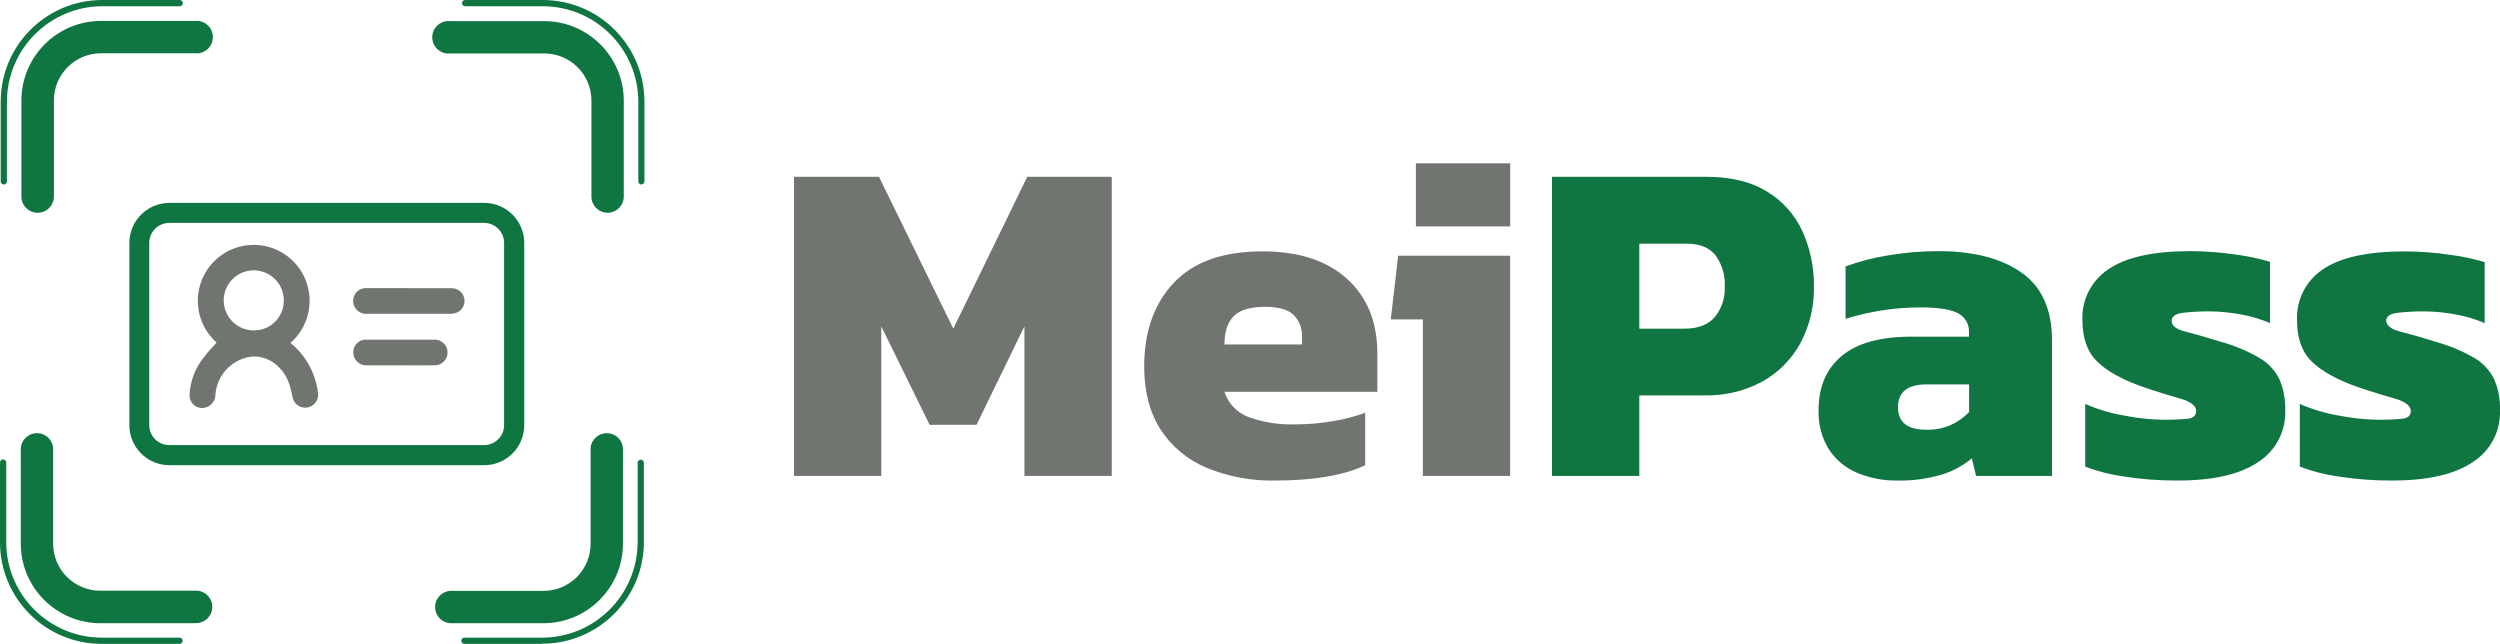
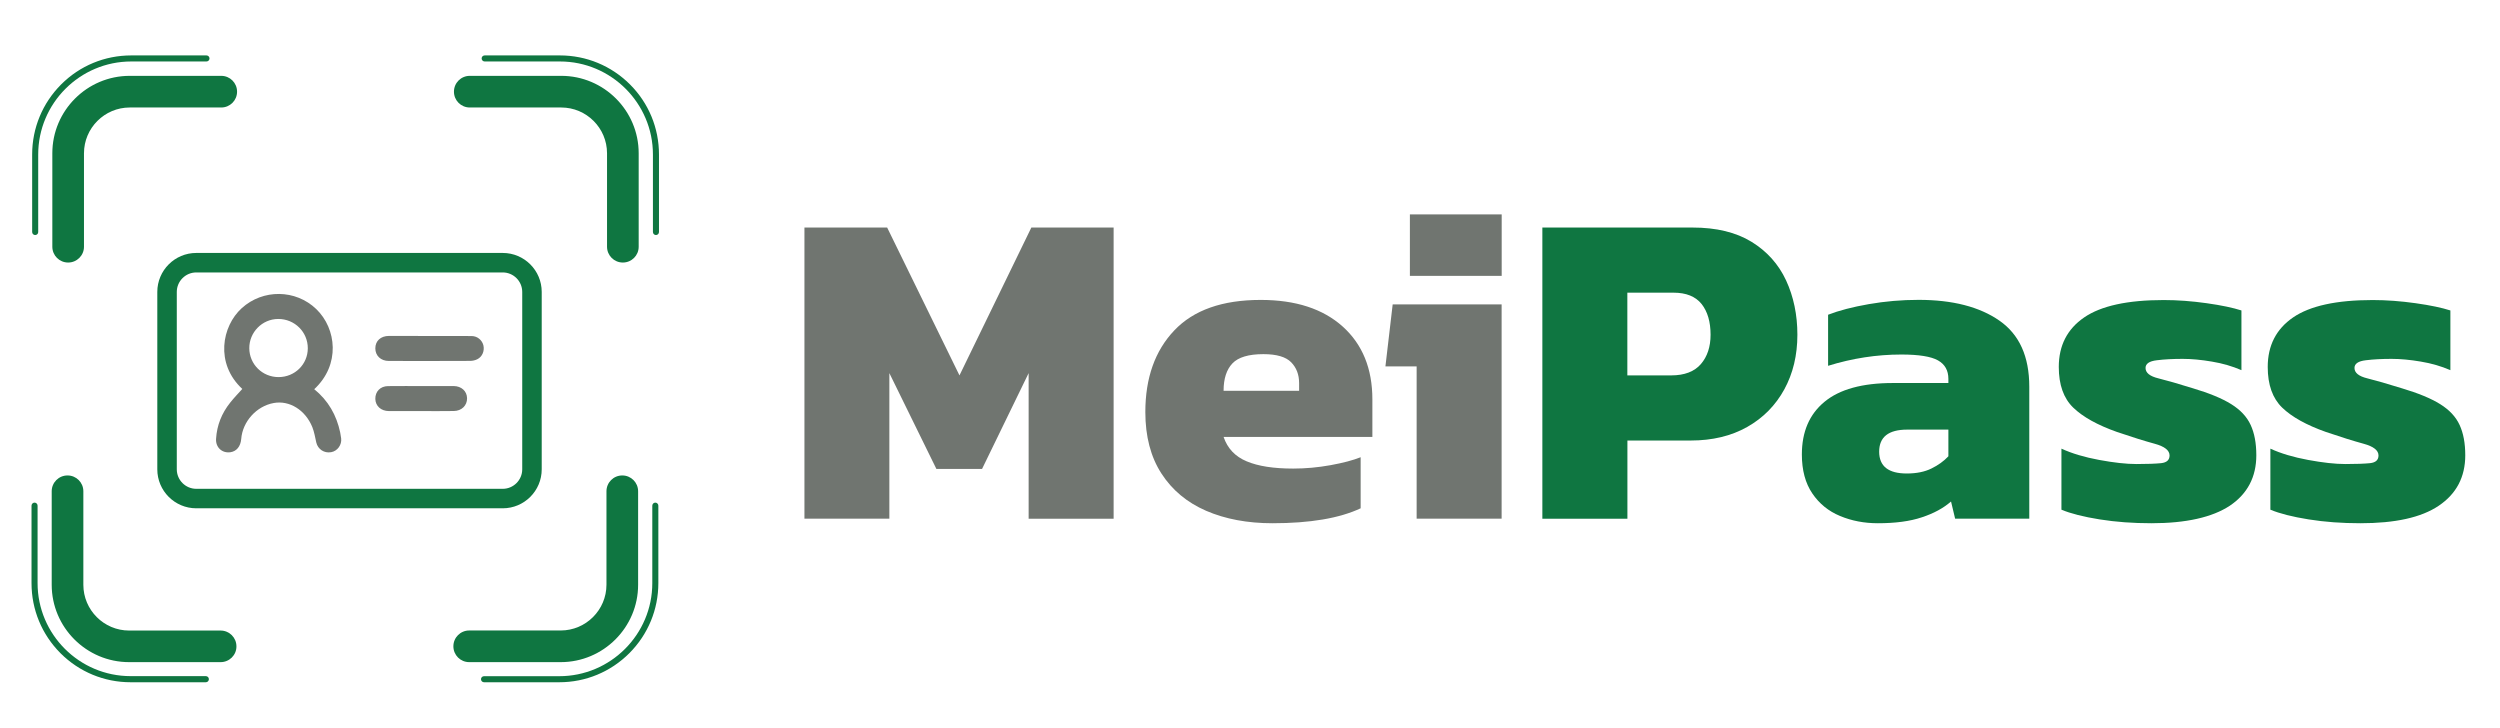
- <svg xmlns="http://www.w3.org/2000/svg" viewBox="0 0 541.06 139.35">
-   <defs>
-     <style>.cls-1{fill:#707570;}.cls-2{fill:#0f7641;}</style>
-   </defs>
-   <g id="Capa_2" data-name="Capa 2">
-     <g id="Color">
-       <path class="cls-1" d="M46.87,74.14a12.1,12.1,0,1,1,16,.07,16.32,16.32,0,0,1,5.77,9.64c.08.42.15.85.2,1.28a2.8,2.8,0,0,1-5.51.94,23,23,0,0,0-.89-3.43c-1.55-3.83-5.09-6-8.58-5.38a9,9,0,0,0-7.23,8,2.91,2.91,0,0,1-2.43,3,2.73,2.73,0,0,1-3.17-3,14,14,0,0,1,3.14-8C45,76.12,46,75.15,46.87,74.14Zm8.05-2.63a6.43,6.43,0,0,0,6.5-6.4,6.5,6.5,0,1,0-6.5,6.4Z" />
-       <path class="cls-1" d="M88.48,62.38c3.13,0,6.26,0,9.38,0a2.75,2.75,0,0,1,1.23,5.17,3.59,3.59,0,0,1-1.58.37q-9,0-18.08,0a2.78,2.78,0,0,1-3-2.8,2.73,2.73,0,0,1,3-2.76h9Z" />
-       <path class="cls-1" d="M86.65,79.07c-2.4,0-4.8,0-7.2,0a2.82,2.82,0,0,1-3-2.7,2.7,2.7,0,0,1,2.82-2.86c2.55,0,5.09,0,7.64,0,2.32,0,4.63,0,7,0a2.78,2.78,0,1,1,0,5.55C91.46,79.09,89.06,79.07,86.65,79.07Z" />
-       <path class="cls-2" d="M38.76,139.35H22a22,22,0,0,1-22-22V100.09a.67.67,0,0,1,.68-.67.67.67,0,0,1,.67.67v17.22A20.71,20.71,0,0,0,22,138H38.76a.68.68,0,1,1,0,1.35Z" />
-       <path class="cls-2" d="M117.32,139.35H100.6a.68.68,0,1,1,0-1.35h16.72A20.71,20.71,0,0,0,138,117.31V100.09a.68.68,0,0,1,1.35,0v17.22a22,22,0,0,1-22,22Z" />
-       <path class="cls-2" d="M.82,39.93a.67.67,0,0,1-.67-.67V22a22,22,0,0,1,22-22H38.91a.67.67,0,0,1,.67.68.67.67,0,0,1-.67.67H22.18A20.71,20.71,0,0,0,1.5,22V39.26A.67.67,0,0,1,.82,39.93Z" />
-       <path class="cls-2" d="M138.83,39.93a.68.68,0,0,1-.68-.67V22A20.71,20.71,0,0,0,117.47,1.35H100.75a.68.68,0,1,1,0-1.35h16.72a22,22,0,0,1,22,22V39.26A.68.68,0,0,1,138.83,39.93Z" />
-       <path class="cls-2" d="M42.05,134.88H21.71A17.23,17.23,0,0,1,4.5,117.67V96.89a3.52,3.52,0,0,1,7,0v20.78a10.18,10.18,0,0,0,10.17,10.17H42.05a3.52,3.52,0,1,1,0,7Z" />
-       <path class="cls-2" d="M117.64,134.88H97.31a3.52,3.52,0,0,1,0-7h20.33a10.19,10.19,0,0,0,10.18-10.17V96.89a3.52,3.52,0,0,1,7,0v20.78A17.23,17.23,0,0,1,117.64,134.88Z" />
-       <path class="cls-2" d="M8.15,46.05a3.52,3.52,0,0,1-3.52-3.52V21.75A17.24,17.24,0,0,1,21.84,4.53H42.18a3.52,3.52,0,1,1,0,7H21.84A10.19,10.19,0,0,0,11.67,21.75V42.53A3.53,3.53,0,0,1,8.15,46.05Z" />
-       <path class="cls-2" d="M131.47,46.05A3.52,3.52,0,0,1,128,42.53V21.75a10.2,10.2,0,0,0-10.18-10.18H97.44a3.52,3.52,0,1,1,0-7h20.33A17.25,17.25,0,0,1,135,21.75V42.53A3.53,3.53,0,0,1,131.47,46.05Z" />
-       <path class="cls-2" d="M104.77,100.68H36.63A8.67,8.67,0,0,1,28,92V52.57a8.67,8.67,0,0,1,8.66-8.66h68.14a8.67,8.67,0,0,1,8.66,8.66V92A8.67,8.67,0,0,1,104.77,100.68ZM36.63,48.24a4.34,4.34,0,0,0-4.33,4.33V92a4.34,4.34,0,0,0,4.33,4.33h68.14A4.34,4.34,0,0,0,109.1,92V52.57a4.34,4.34,0,0,0-4.33-4.33Z" />
-       <path class="cls-1" d="M171.84,103V38.26h18.39l16.09,32.87,16-32.87h18.29V103h-18.9V70.63L211.34,91.94H201.19L190.73,70.63V103Z" />
-       <path class="cls-1" d="M275.88,104a36.79,36.79,0,0,1-14.73-2.76A21.8,21.8,0,0,1,251.2,93q-3.57-5.53-3.57-13.68,0-11.35,6.43-18.14t19.2-6.78q11.67,0,18.25,5.93t6.58,16.18V84.8H265a8.73,8.73,0,0,0,5.13,5.43,27.24,27.24,0,0,0,10.35,1.61,46.72,46.72,0,0,0,8.29-.75,36.34,36.34,0,0,0,6.69-1.76v11.36Q288.45,104,275.88,104ZM265,74.55h16.79V72.84a6.36,6.36,0,0,0-1.76-4.62q-1.77-1.81-6.19-1.81-4.92,0-6.88,2.06T265,74.55Z" />
-       <path class="cls-1" d="M307.94,103V69.12H301l1.6-13.77h24.23V103Zm-1.51-54V35.35h20.41V49Z" />
-       <path class="cls-2" d="M335.89,103V38.26h33.37q7.94,0,13.12,3.17A19.49,19.49,0,0,1,390.07,50a28.46,28.46,0,0,1,2.51,12.07,25,25,0,0,1-2.91,12.16,21,21,0,0,1-8.25,8.34,25.08,25.08,0,0,1-12.56,3H354.79V103Zm18.9-31.87h9.75c2.94,0,5.14-.83,6.58-2.51a9.65,9.65,0,0,0,2.16-6.53,10.65,10.65,0,0,0-2-6.84q-2-2.51-6.23-2.51H354.79Z" />
-       <path class="cls-2" d="M410.48,104a21.53,21.53,0,0,1-8.4-1.61,13.55,13.55,0,0,1-6.18-5,15.12,15.12,0,0,1-2.31-8.65q0-7.53,5-11.71t15.18-4.17h12.37v-.9a4.42,4.42,0,0,0-2.31-4.13c-1.55-.86-4.26-1.3-8.15-1.3A54.46,54.46,0,0,0,399.42,69V57.66a48.69,48.69,0,0,1,9.05-2.36,63.23,63.23,0,0,1,11-.95q11.37,0,18,4.62t6.63,14.68V103H427.66l-.9-3.82a18.52,18.52,0,0,1-6.48,3.52A31.78,31.78,0,0,1,410.48,104Zm6.43-11a12.37,12.37,0,0,0,5.48-1.11,12.93,12.93,0,0,0,3.77-2.71V83.19H417c-4.16,0-6.23,1.65-6.23,4.93S412.82,93,416.91,93Z" />
-       <path class="cls-2" d="M471.29,104a73.41,73.41,0,0,1-11.51-.85,38.16,38.16,0,0,1-8.49-2.16V87.42a35.94,35.94,0,0,0,8.39,2.51,47,47,0,0,0,8.29.91,52.8,52.8,0,0,0,5.48-.21c1.24-.13,1.86-.7,1.86-1.7s-1.1-2-3.31-2.62-5-1.47-8.35-2.61q-6.54-2.31-9.75-5.43t-3.22-9a12.59,12.59,0,0,1,5.63-11Q462,54.36,474,54.35a67.47,67.47,0,0,1,9.55.7,48.63,48.63,0,0,1,7.74,1.61V69.93A28.53,28.53,0,0,0,484.71,68a38.43,38.43,0,0,0-6.48-.61,48.67,48.67,0,0,0-5.73.3Q470,68,470,69.42c0,1.08,1,1.85,2.87,2.32s4.47,1.2,7.69,2.21A34.94,34.94,0,0,1,489,77.47a10.88,10.88,0,0,1,4.33,4.62,16.14,16.14,0,0,1,1.25,6.73A12.74,12.74,0,0,1,488.73,100Q482.85,104,471.29,104Z" />
-       <path class="cls-2" d="M517.73,104a73.5,73.5,0,0,1-11.51-.85,38.31,38.31,0,0,1-8.49-2.16V87.42a36.09,36.09,0,0,0,8.39,2.51,47,47,0,0,0,8.3.91,53.07,53.07,0,0,0,5.48-.21c1.23-.13,1.85-.7,1.85-1.7s-1.1-2-3.31-2.62-5-1.47-8.35-2.61q-6.52-2.31-9.75-5.43t-3.21-9a12.57,12.57,0,0,1,5.63-11q5.63-3.85,17.69-3.86a67.47,67.47,0,0,1,9.55.7,48.63,48.63,0,0,1,7.74,1.61V69.93A28.39,28.39,0,0,0,531.15,68a38.43,38.43,0,0,0-6.48-.61,48.79,48.79,0,0,0-5.73.3c-1.68.21-2.51.78-2.51,1.71s1,1.85,2.86,2.32,4.48,1.2,7.69,2.21a35.21,35.21,0,0,1,8.5,3.52,10.92,10.92,0,0,1,4.32,4.62,16,16,0,0,1,1.26,6.73A12.74,12.74,0,0,1,535.18,100Q529.29,104,517.73,104Z" />
+ <svg xmlns="http://www.w3.org/2000/svg" version="1.1" id="Capa_1" x="0px" y="0px" viewBox="0 0 396.52 115.44" style="enable-background:new 0 0 396.52 115.44;" xml:space="preserve">
+   <style type="text/css">
+ 	.st0{fill:#707570;}
+ 	.st1{fill:#0F7641;}
+ </style>
+   <g>
+     <g>
+       <path class="st0" d="M38.43,61.69c-4.35-4.04-3.24-9.95-0.09-12.81c3.37-3.06,8.55-3,11.82,0.14c3.23,3.11,3.85,8.85-0.32,12.71    c2.21,1.79,3.54,4.11,4.12,6.88c0.06,0.3,0.11,0.61,0.15,0.92c0.13,1.02-0.59,2.02-1.59,2.19c-1.1,0.2-2.1-0.47-2.35-1.52    c-0.19-0.82-0.32-1.67-0.63-2.45c-1.11-2.73-3.63-4.28-6.12-3.83c-2.73,0.49-4.94,2.93-5.16,5.7c-0.1,1.19-0.74,1.97-1.73,2.11    c-1.31,0.18-2.35-0.78-2.26-2.13c0.13-2.15,0.9-4.06,2.24-5.74C37.11,63.1,37.79,62.4,38.43,61.69z M44.18,59.81    c2.58,0,4.63-2.02,4.64-4.56c0.01-2.59-2.09-4.67-4.7-4.66c-2.53,0.01-4.6,2.11-4.58,4.65C39.56,57.79,41.62,59.81,44.18,59.81z" />
+       <path class="st0" d="M68.12,53.29c2.23,0,4.46-0.01,6.7,0.01c0.9,0.01,1.64,0.64,1.85,1.47c0.21,0.87-0.17,1.82-0.97,2.21    c-0.34,0.17-0.75,0.26-1.13,0.26c-4.3,0.02-8.6,0.02-12.9,0.01c-1.27,0-2.14-0.83-2.14-2c0-1.18,0.85-1.96,2.15-1.97    C63.82,53.28,65.97,53.29,68.12,53.29C68.12,53.29,68.12,53.29,68.12,53.29z" />
+       <path class="st0" d="M66.82,65.2c-1.71,0-3.43,0.01-5.14,0c-1.25-0.01-2.12-0.8-2.15-1.92c-0.03-1.17,0.79-2.03,2.01-2.04    c1.82-0.02,3.64-0.01,5.45-0.01c1.65,0,3.3-0.01,4.96,0c1.24,0.01,2.11,0.81,2.13,1.93c0.02,1.15-0.86,2.02-2.11,2.03    C70.25,65.22,68.53,65.2,66.82,65.2z" />
+       <g>
+         <path class="st1" d="M32.65,108.21H20.72c-4.2,0-8.15-1.64-11.12-4.6C6.63,100.63,5,96.69,5,92.49V80.2     c0-0.27,0.22-0.48,0.48-0.48c0.27,0,0.48,0.22,0.48,0.48v12.28c0,8.14,6.62,14.76,14.76,14.76h11.93c0.27,0,0.48,0.22,0.48,0.48     C33.13,107.99,32.92,108.21,32.65,108.21z" />
+         <path class="st1" d="M88.7,108.21H76.77c-0.27,0-0.48-0.22-0.48-0.48c0-0.27,0.22-0.48,0.48-0.48H88.7     c8.14,0,14.76-6.62,14.76-14.76V80.2c0-0.27,0.22-0.48,0.48-0.48s0.48,0.22,0.48,0.48v12.28c0,4.2-1.64,8.15-4.6,11.12     C96.85,106.57,92.9,108.21,88.7,108.21z" />
+         <path class="st1" d="M5.58,37.28c-0.27,0-0.48-0.22-0.48-0.48V24.51c0-4.2,1.64-8.15,4.6-11.12c2.97-2.97,6.92-4.6,11.12-4.6     h11.93c0.27,0,0.48,0.22,0.48,0.48c0,0.27-0.22,0.48-0.48,0.48H20.82c-8.14,0-14.76,6.62-14.76,14.76V36.8     C6.07,37.06,5.85,37.28,5.58,37.28z" />
+         <path class="st1" d="M104.04,37.28c-0.27,0-0.48-0.22-0.48-0.48V24.51c0-8.14-6.62-14.76-14.76-14.76H76.87     c-0.27,0-0.48-0.22-0.48-0.48c0-0.27,0.22-0.48,0.48-0.48H88.8c4.2,0,8.15,1.64,11.12,4.6c2.97,2.97,4.6,6.92,4.6,11.12V36.8     C104.52,37.06,104.31,37.28,104.04,37.28z" />
+       </g>
+       <g>
+         <path class="st1" d="M34.99,105.02H20.48c-6.77,0-12.28-5.51-12.28-12.28V77.92c0-1.39,1.12-2.51,2.51-2.51s2.51,1.12,2.51,2.51     v14.83c0,4,3.26,7.26,7.26,7.26h14.51c1.39,0,2.51,1.12,2.51,2.51C37.51,103.9,36.38,105.02,34.99,105.02z" />
+         <path class="st1" d="M88.93,105.02H74.42c-1.39,0-2.51-1.12-2.51-2.51c0-1.39,1.12-2.51,2.51-2.51h14.51c4,0,7.26-3.26,7.26-7.26     V77.92c0-1.39,1.12-2.51,2.51-2.51c1.39,0,2.51,1.12,2.51,2.51v14.83C101.21,99.51,95.7,105.02,88.93,105.02z" />
+         <path class="st1" d="M10.81,41.64c-1.39,0-2.51-1.12-2.51-2.51V24.31c0-6.77,5.51-12.28,12.28-12.28h14.51     c1.39,0,2.51,1.12,2.51,2.51s-1.12,2.51-2.51,2.51H20.58c-4,0-7.26,3.26-7.26,7.26v14.83C13.32,40.52,12.19,41.64,10.81,41.64z" />
+         <path class="st1" d="M98.79,41.64c-1.39,0-2.51-1.12-2.51-2.51V24.31c0-4-3.26-7.26-7.26-7.26H74.51c-1.39,0-2.51-1.12-2.51-2.51     s1.12-2.51,2.51-2.51h14.51c6.77,0,12.28,5.51,12.28,12.28v14.83C101.3,40.52,100.18,41.64,98.79,41.64z" />
+       </g>
+       <path class="st1" d="M79.74,80.62H31.13c-3.41,0-6.18-2.77-6.18-6.18V46.3c0-3.41,2.77-6.18,6.18-6.18h48.61    c3.41,0,6.18,2.77,6.18,6.18v28.14C85.92,77.85,83.15,80.62,79.74,80.62z M31.13,43.21c-1.7,0-3.09,1.39-3.09,3.09v28.14    c0,1.7,1.39,3.09,3.09,3.09h48.61c1.7,0,3.09-1.39,3.09-3.09V46.3c0-1.7-1.39-3.09-3.09-3.09H31.13z" />
+     </g>
+     <g>
+       <path class="st0" d="M127.59,82.27V36.09h13.12l11.47,23.45l11.4-23.45h13.05v46.19h-13.48V59.18l-7.39,15.2h-7.24l-7.46-15.2    v23.09H127.59z" />
+       <path class="st0" d="M201.82,82.99c-3.97,0-7.47-0.66-10.51-1.97c-3.04-1.32-5.4-3.29-7.1-5.92c-1.7-2.63-2.55-5.88-2.55-9.75    c0-5.4,1.53-9.72,4.59-12.94c3.06-3.23,7.63-4.84,13.7-4.84c5.55,0,9.88,1.41,13.02,4.23c3.13,2.82,4.7,6.67,4.7,11.55v5.95h-23.6    c0.62,1.82,1.84,3.11,3.66,3.87c1.82,0.77,4.28,1.15,7.39,1.15c1.96,0,3.93-0.18,5.92-0.54c1.98-0.36,3.57-0.78,4.77-1.26v8.1    C212.45,82.2,207.79,82.99,201.82,82.99z M194.07,61.98h11.98v-1.22c0-1.34-0.42-2.44-1.26-3.3c-0.84-0.86-2.31-1.29-4.41-1.29    c-2.34,0-3.98,0.49-4.91,1.47C194.54,58.62,194.07,60.07,194.07,61.98z" />
+       <path class="st0" d="M224.69,82.27V58.11h-4.95l1.15-9.83h17.28v33.99H224.69z M223.62,43.76v-9.75h14.56v9.75H223.62z" />
+       <path class="st1" d="M244.63,82.27V36.09h23.81c3.78,0,6.9,0.75,9.36,2.26c2.46,1.51,4.29,3.55,5.49,6.13    c1.19,2.58,1.79,5.45,1.79,8.61c0,3.25-0.69,6.14-2.08,8.68c-1.39,2.53-3.35,4.52-5.88,5.95c-2.53,1.43-5.52,2.15-8.96,2.15    h-10.04v12.41H244.63z M258.11,59.54h6.96c2.1,0,3.67-0.6,4.7-1.79c1.03-1.19,1.54-2.75,1.54-4.66c0-2.06-0.48-3.68-1.43-4.88    c-0.96-1.19-2.44-1.79-4.45-1.79h-7.32V59.54z" />
+       <path class="st1" d="M297.84,82.99c-2.15,0-4.15-0.38-5.99-1.15c-1.84-0.76-3.31-1.96-4.41-3.59c-1.1-1.62-1.65-3.68-1.65-6.17    c0-3.59,1.19-6.37,3.59-8.35c2.39-1.98,6-2.98,10.83-2.98h8.82v-0.65c0-1.34-0.55-2.32-1.65-2.94c-1.1-0.62-3.04-0.93-5.81-0.93    c-3.92,0-7.79,0.6-11.62,1.79v-8.1c1.72-0.67,3.87-1.23,6.45-1.68c2.58-0.45,5.21-0.68,7.89-0.68c5.4,0,9.68,1.1,12.84,3.3    c3.16,2.2,4.73,5.69,4.73,10.47v20.94h-11.76l-0.65-2.73c-1.2,1.05-2.74,1.89-4.63,2.51C302.95,82.68,300.62,82.99,297.84,82.99z     M302.43,75.1c1.53,0,2.83-0.26,3.91-0.79c1.08-0.53,1.97-1.17,2.69-1.94v-4.23h-6.53c-2.97,0-4.45,1.17-4.45,3.51    C298.06,73.96,299.52,75.1,302.43,75.1z" />
+       <path class="st1" d="M341.23,82.99c-2.92,0-5.65-0.2-8.21-0.61c-2.56-0.41-4.58-0.92-6.06-1.54v-9.68    c1.67,0.77,3.67,1.36,5.99,1.79c2.32,0.43,4.29,0.65,5.92,0.65c1.72,0,3.02-0.05,3.91-0.14c0.88-0.1,1.33-0.5,1.33-1.22    c0-0.81-0.79-1.43-2.37-1.86c-1.58-0.43-3.56-1.05-5.95-1.86c-3.11-1.1-5.43-2.39-6.96-3.87c-1.53-1.48-2.29-3.63-2.29-6.45    c0-3.39,1.34-6.01,4.02-7.85c2.68-1.84,6.89-2.76,12.62-2.76c2.2,0,4.47,0.17,6.81,0.5c2.34,0.33,4.18,0.72,5.52,1.15v9.47    c-1.43-0.62-3-1.08-4.7-1.36c-1.7-0.29-3.24-0.43-4.63-0.43c-1.53,0-2.89,0.07-4.09,0.22c-1.2,0.14-1.79,0.55-1.79,1.22    c0,0.77,0.68,1.32,2.04,1.65c1.36,0.34,3.19,0.86,5.49,1.58c2.58,0.77,4.6,1.6,6.06,2.51c1.46,0.91,2.49,2.01,3.08,3.3    c0.6,1.29,0.9,2.89,0.9,4.81c0,3.44-1.4,6.11-4.2,8C350.88,82.05,346.73,82.99,341.23,82.99z" />
+       <path class="st1" d="M374.37,82.99c-2.92,0-5.65-0.2-8.21-0.61c-2.56-0.41-4.58-0.92-6.06-1.54v-9.68    c1.67,0.77,3.67,1.36,5.99,1.79c2.32,0.43,4.29,0.65,5.92,0.65c1.72,0,3.02-0.05,3.91-0.14c0.88-0.1,1.33-0.5,1.33-1.22    c0-0.81-0.79-1.43-2.37-1.86c-1.58-0.43-3.56-1.05-5.95-1.86c-3.11-1.1-5.43-2.39-6.96-3.87c-1.53-1.48-2.29-3.63-2.29-6.45    c0-3.39,1.34-6.01,4.02-7.85c2.68-1.84,6.89-2.76,12.62-2.76c2.2,0,4.47,0.17,6.81,0.5c2.34,0.33,4.18,0.72,5.52,1.15v9.47    c-1.43-0.62-3-1.08-4.7-1.36c-1.7-0.29-3.24-0.43-4.63-0.43c-1.53,0-2.89,0.07-4.09,0.22c-1.2,0.14-1.79,0.55-1.79,1.22    c0,0.77,0.68,1.32,2.04,1.65c1.36,0.34,3.19,0.86,5.49,1.58c2.58,0.77,4.6,1.6,6.06,2.51c1.46,0.91,2.49,2.01,3.08,3.3    c0.6,1.29,0.9,2.89,0.9,4.81c0,3.44-1.4,6.11-4.2,8S379.86,82.99,374.37,82.99z" />
    </g>
  </g>
</svg>
